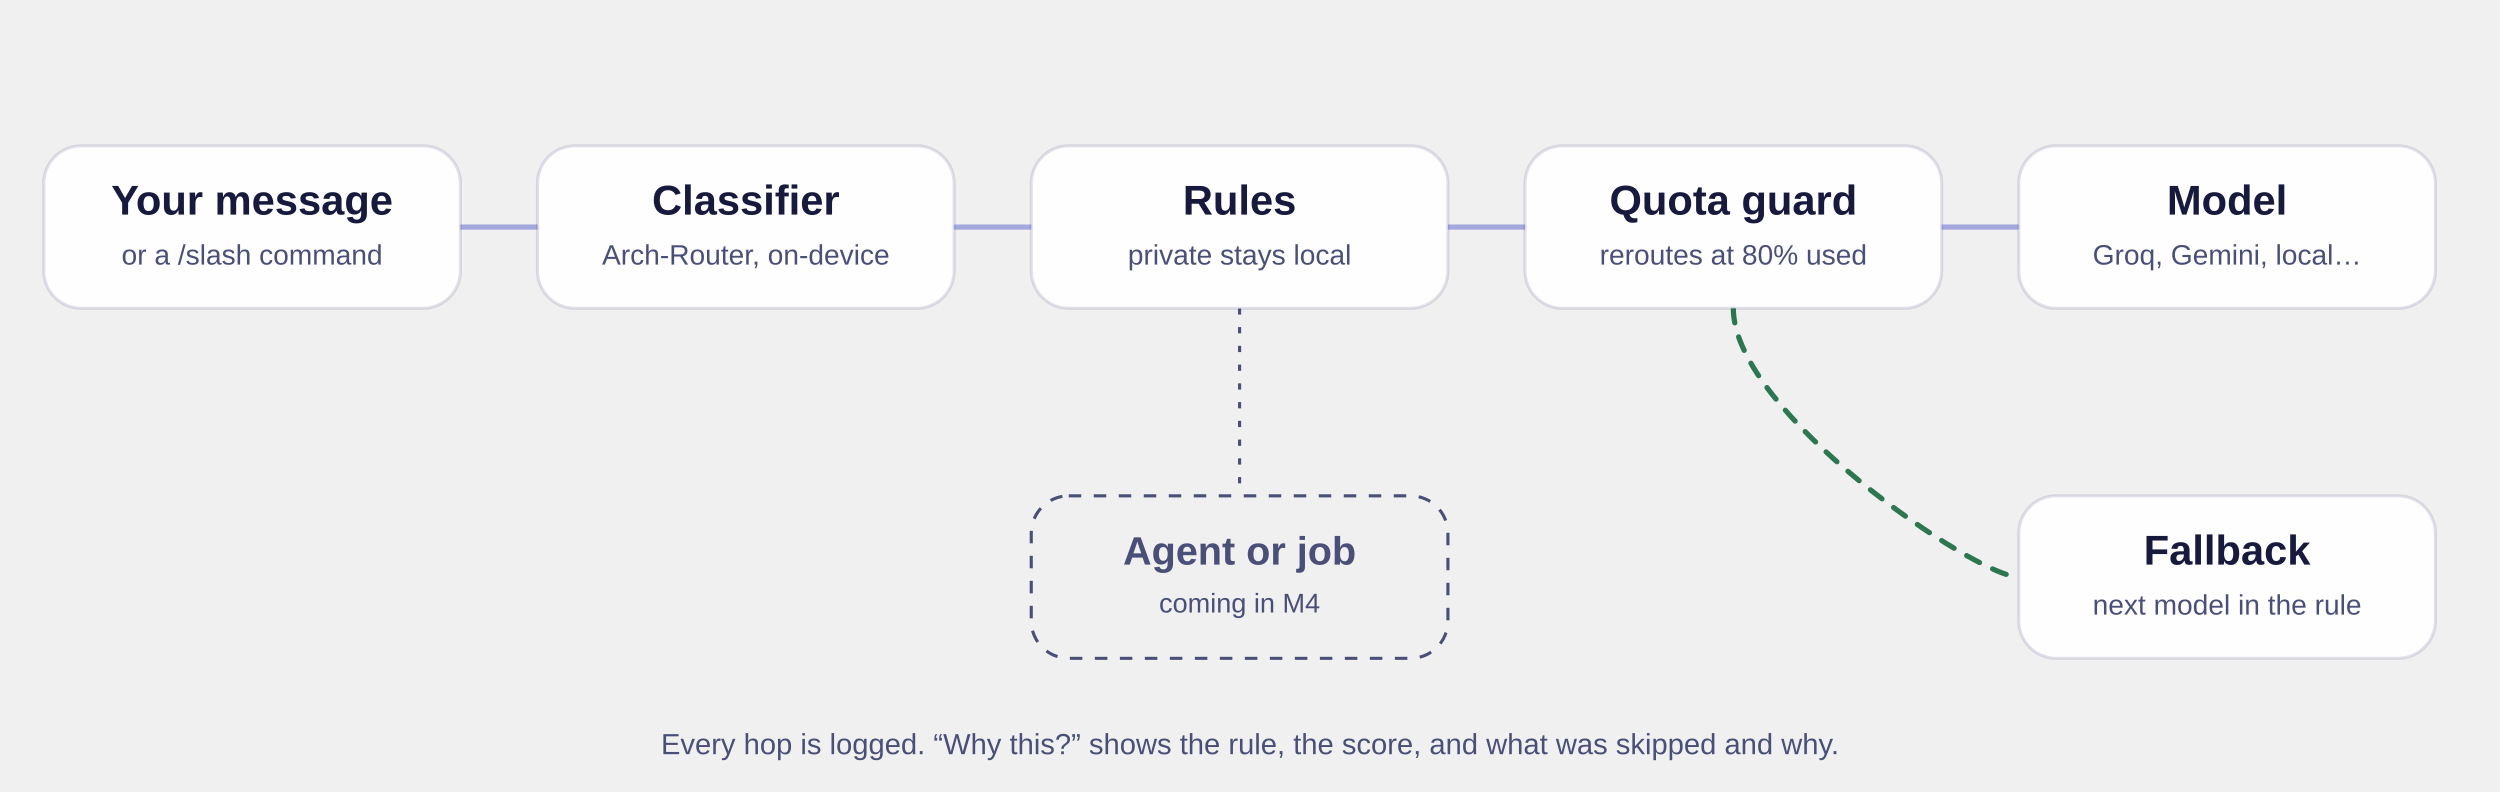
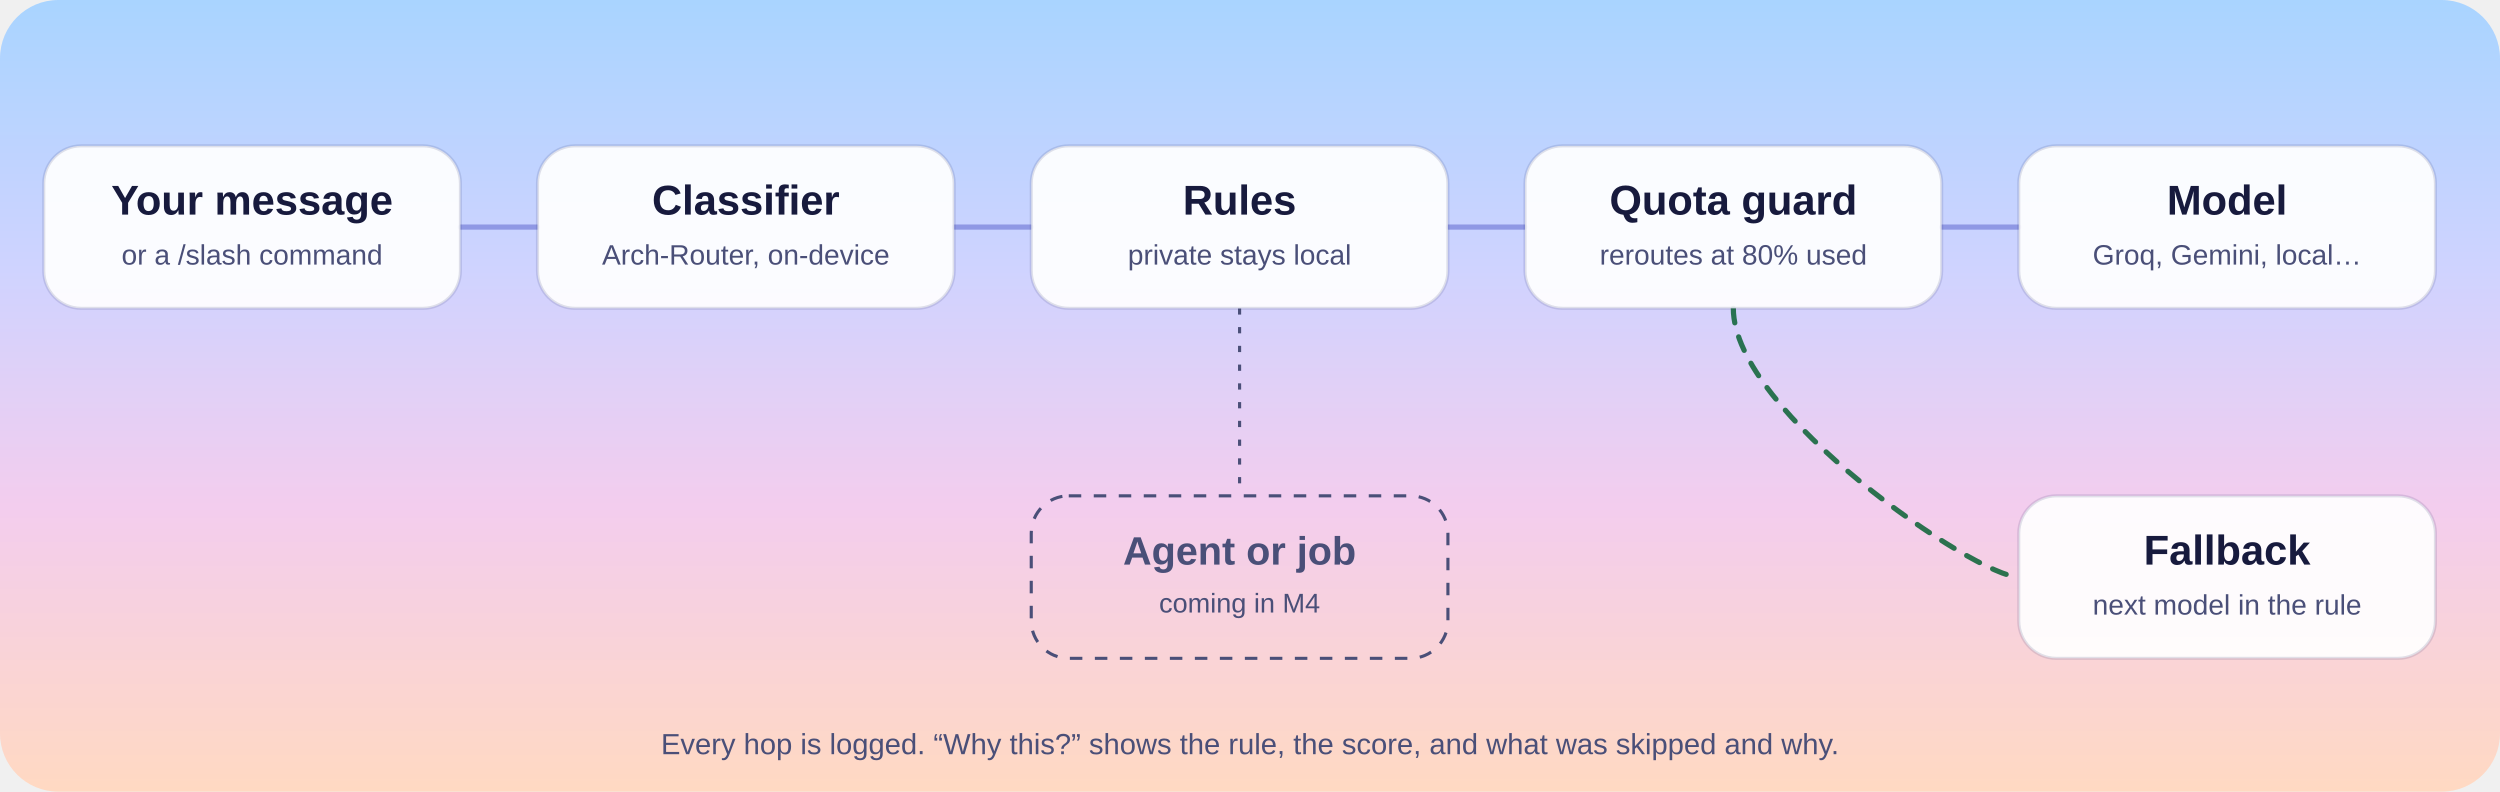
<svg xmlns="http://www.w3.org/2000/svg" viewBox="0 0 1200 380" width="1200" height="380" role="img" aria-labelledby="t d">
+   <defs>
+     <linearGradient id="sky" x1="0" y1="0" x2="0" y2="1">
+       <stop offset="0%" stop-color="#a9d4ff" />
+       <stop offset="34%" stop-color="#cfd3ff" />
+       <stop offset="64%" stop-color="#f3cdee" />
+       <stop offset="100%" stop-color="#ffd9c2" />
+     </linearGradient>
+   </defs>
  <style>text{font-family:'Plus Jakarta Sans','Manrope','Segoe UI',system-ui,-apple-system,'Helvetica Neue',Arial,sans-serif}
.wire{fill:none;stroke:#4b50c4;stroke-opacity:.45;stroke-width:2.5;stroke-linecap:round}
.fbwire{stroke:#17693f;stroke-opacity:.9;stroke-dasharray:7 7}
.g{opacity:0}
.dot{opacity:0}
.dot.d1{animation:d1 18s linear infinite}
.dot.d2{animation:d2 18s linear infinite}
@keyframes d1{0%{opacity:0;transform:translate(121px,109px)}1%{opacity:1;transform:translate(121px,109px)}9.5%{opacity:1;transform:translate(358px,109px)}10.7%{opacity:1;transform:translate(358px,109px)}19.2%{opacity:1;transform:translate(595px,109px)}20.4%{opacity:1;transform:translate(595px,109px)}28.9%{opacity:1;transform:translate(832px,109px)}30.1%{opacity:1;transform:translate(832px,109px)}38.6%{opacity:1;transform:translate(1069px,109px)}40.6%{opacity:0;transform:translate(1069px,109px)}}
@keyframes d2{50%{opacity:0;transform:translate(121px,109px)}51%{opacity:1;transform:translate(121px,109px)}59.5%{opacity:1;transform:translate(358px,109px)}60.7%{opacity:1;transform:translate(358px,109px)}69.2%{opacity:1;transform:translate(595px,109px)}70.4%{opacity:1;transform:translate(595px,109px)}78.9%{opacity:1;transform:translate(832px,109px)}80.1%{opacity:1;transform:translate(832px,109px)}88.6%{opacity:1;transform:translate(832px,277px)}89.8%{opacity:1;transform:translate(832px,277px)}98.3%{opacity:1;transform:translate(1069px,277px)}100.3%{opacity:0;transform:translate(1069px,277px)}}
.n0{animation:g_n0 18s linear infinite}@keyframes g_n0{0%{opacity:0}-0.2%{opacity:0}1%{opacity:1}8%{opacity:0}49.8%{opacity:0}51%{opacity:1}58%{opacity:0}100%{opacity:0}}
.n1{animation:g_n1 18s linear infinite}@keyframes g_n1{0%{opacity:0}8.3%{opacity:0}9.5%{opacity:1}16.5%{opacity:0}58.3%{opacity:0}59.5%{opacity:1}66.5%{opacity:0}100%{opacity:0}}
.n2{animation:g_n2 18s linear infinite}@keyframes g_n2{0%{opacity:0}18%{opacity:0}19.2%{opacity:1}26.2%{opacity:0}68%{opacity:0}69.2%{opacity:1}76.2%{opacity:0}100%{opacity:0}}
.n3{animation:g_n3 18s linear infinite}@keyframes g_n3{0%{opacity:0}27.7%{opacity:0}28.9%{opacity:1}35.9%{opacity:0}77.7%{opacity:0}78.9%{opacity:1}85.9%{opacity:0}100%{opacity:0}}
.n4{animation:g_n4 18s linear infinite}@keyframes g_n4{0%{opacity:0}37.4%{opacity:0}38.6%{opacity:1}45.6%{opacity:0}100%{opacity:0}}
.fb{animation:g_fb 18s linear infinite}@keyframes g_fb{0%{opacity:0}87.4%{opacity:0}88.6%{opacity:1}95.6%{opacity:0}100%{opacity:0}}
.warn{opacity:0;animation:warn 18s linear infinite}
@keyframes warn{0%,76.9%{opacity:0}78.9%,88.9%{opacity:1}92.9%,100%{opacity:0}}
@media (prefers-reduced-motion: reduce){.dot{display:none}.g,.warn{animation:none!important}.warn{opacity:1}.fb{opacity:1}}</style>
-   <rect width="1200" height="380" rx="28" fill="#ffffff" fill-opacity="0" />
+   <rect width="1200" height="380" rx="28" fill="url(#sky)" />
  <path class="wire " d="M221 109L258 109" />
  <path class="wire " d="M458 109L495 109" />
  <path class="wire " d="M695 109L732 109" />
  <path class="wire " d="M932 109L969 109" />
  <path class="wire fbwire" d="M832 148C832 198 949 277 969 277" />
  <g class="soon">
    <rect x="495" y="238" width="200" height="78" rx="18" fill="none" stroke="#4a4f78" stroke-dasharray="6 6" stroke-width="1.5" />
    <text x="595" y="271" text-anchor="middle" font-size="19" font-weight="700" fill="#4a4f78">Agent or job</text>
    <text x="595" y="294" text-anchor="middle" font-size="13" fill="#4a4f78">coming in M4</text>
  </g>
  <path d="M595 148V238" stroke="#4a4f78" stroke-width="1.5" stroke-dasharray="3 6" fill="none" />
  <g>
    <rect x="21" y="70" width="200" height="78" rx="18" fill="rgba(255,255,255,0.92)" stroke="rgba(40,44,100,0.14)" stroke-width="1.5" />
    <rect class="g n0" x="18" y="67" width="206" height="84" rx="21" fill="none" stroke="#4b50c4" stroke-width="3" />
    <text x="121" y="103" text-anchor="middle" font-size="20" font-weight="700" fill="#171a3d">Your message</text>
    <text x="121" y="127" text-anchor="middle" font-size="13.5" fill="#4a4f78">or a /slash command</text>
  </g>
  <g>
    <rect x="258" y="70" width="200" height="78" rx="18" fill="rgba(255,255,255,0.92)" stroke="rgba(40,44,100,0.14)" stroke-width="1.5" />
    <rect class="g n1" x="255" y="67" width="206" height="84" rx="21" fill="none" stroke="#4b50c4" stroke-width="3" />
    <text x="358" y="103" text-anchor="middle" font-size="20" font-weight="700" fill="#171a3d">Classifier</text>
    <text x="358" y="127" text-anchor="middle" font-size="13.5" fill="#4a4f78">Arch-Router, on-device</text>
  </g>
  <g>
    <rect x="495" y="70" width="200" height="78" rx="18" fill="rgba(255,255,255,0.92)" stroke="rgba(40,44,100,0.14)" stroke-width="1.5" />
    <rect class="g n2" x="492" y="67" width="206" height="84" rx="21" fill="none" stroke="#4b50c4" stroke-width="3" />
    <text x="595" y="103" text-anchor="middle" font-size="20" font-weight="700" fill="#171a3d">Rules</text>
    <text x="595" y="127" text-anchor="middle" font-size="13.5" fill="#4a4f78">private stays local</text>
  </g>
  <g>
    <rect x="732" y="70" width="200" height="78" rx="18" fill="rgba(255,255,255,0.92)" stroke="rgba(40,44,100,0.14)" stroke-width="1.5" />
    <rect class="g n3" x="729" y="67" width="206" height="84" rx="21" fill="none" stroke="#4b50c4" stroke-width="3" />
    <text x="832" y="103" text-anchor="middle" font-size="20" font-weight="700" fill="#171a3d">Quota guard</text>
    <text x="832" y="127" text-anchor="middle" font-size="13.5" fill="#4a4f78">reroutes at 80% used</text>
  </g>
  <g>
    <rect x="969" y="70" width="200" height="78" rx="18" fill="rgba(255,255,255,0.92)" stroke="rgba(40,44,100,0.14)" stroke-width="1.5" />
    <rect class="g n4" x="966" y="67" width="206" height="84" rx="21" fill="none" stroke="#4b50c4" stroke-width="3" />
    <text x="1069" y="103" text-anchor="middle" font-size="20" font-weight="700" fill="#171a3d">Model</text>
    <text x="1069" y="127" text-anchor="middle" font-size="13.5" fill="#4a4f78">Groq, Gemini, local…</text>
  </g>
  <g>
    <rect x="969" y="238" width="200" height="78" rx="18" fill="rgba(255,255,255,0.92)" stroke="rgba(40,44,100,0.14)" stroke-width="1.5" />
    <rect class="g fb" x="966" y="235" width="206" height="84" rx="21" fill="none" stroke="#17693f" stroke-width="3" />
    <text x="1069" y="271" text-anchor="middle" font-size="20" font-weight="700" fill="#171a3d">Fallback</text>
    <text x="1069" y="295" text-anchor="middle" font-size="13.5" fill="#4a4f78">next model in the rule</text>
  </g>
  <g class="warn">
    <text x="846" y="187" font-size="14" font-weight="700" fill="#7a4f00">80% used or 429</text>
    <text x="846" y="205" font-size="13" fill="#4a4f78">so it moves on</text>
  </g>
  <circle class="dot d1" r="9" fill="#8b8fe8" stroke="#fff" stroke-width="3" />
  <circle class="dot d2" r="9" fill="#8b8fe8" stroke="#fff" stroke-width="3" />
  <text x="600" y="362" text-anchor="middle" font-size="14" fill="#4a4f78">Every hop is logged. “Why this?” shows the rule, the score, and what was skipped and why.</text>
</svg>
